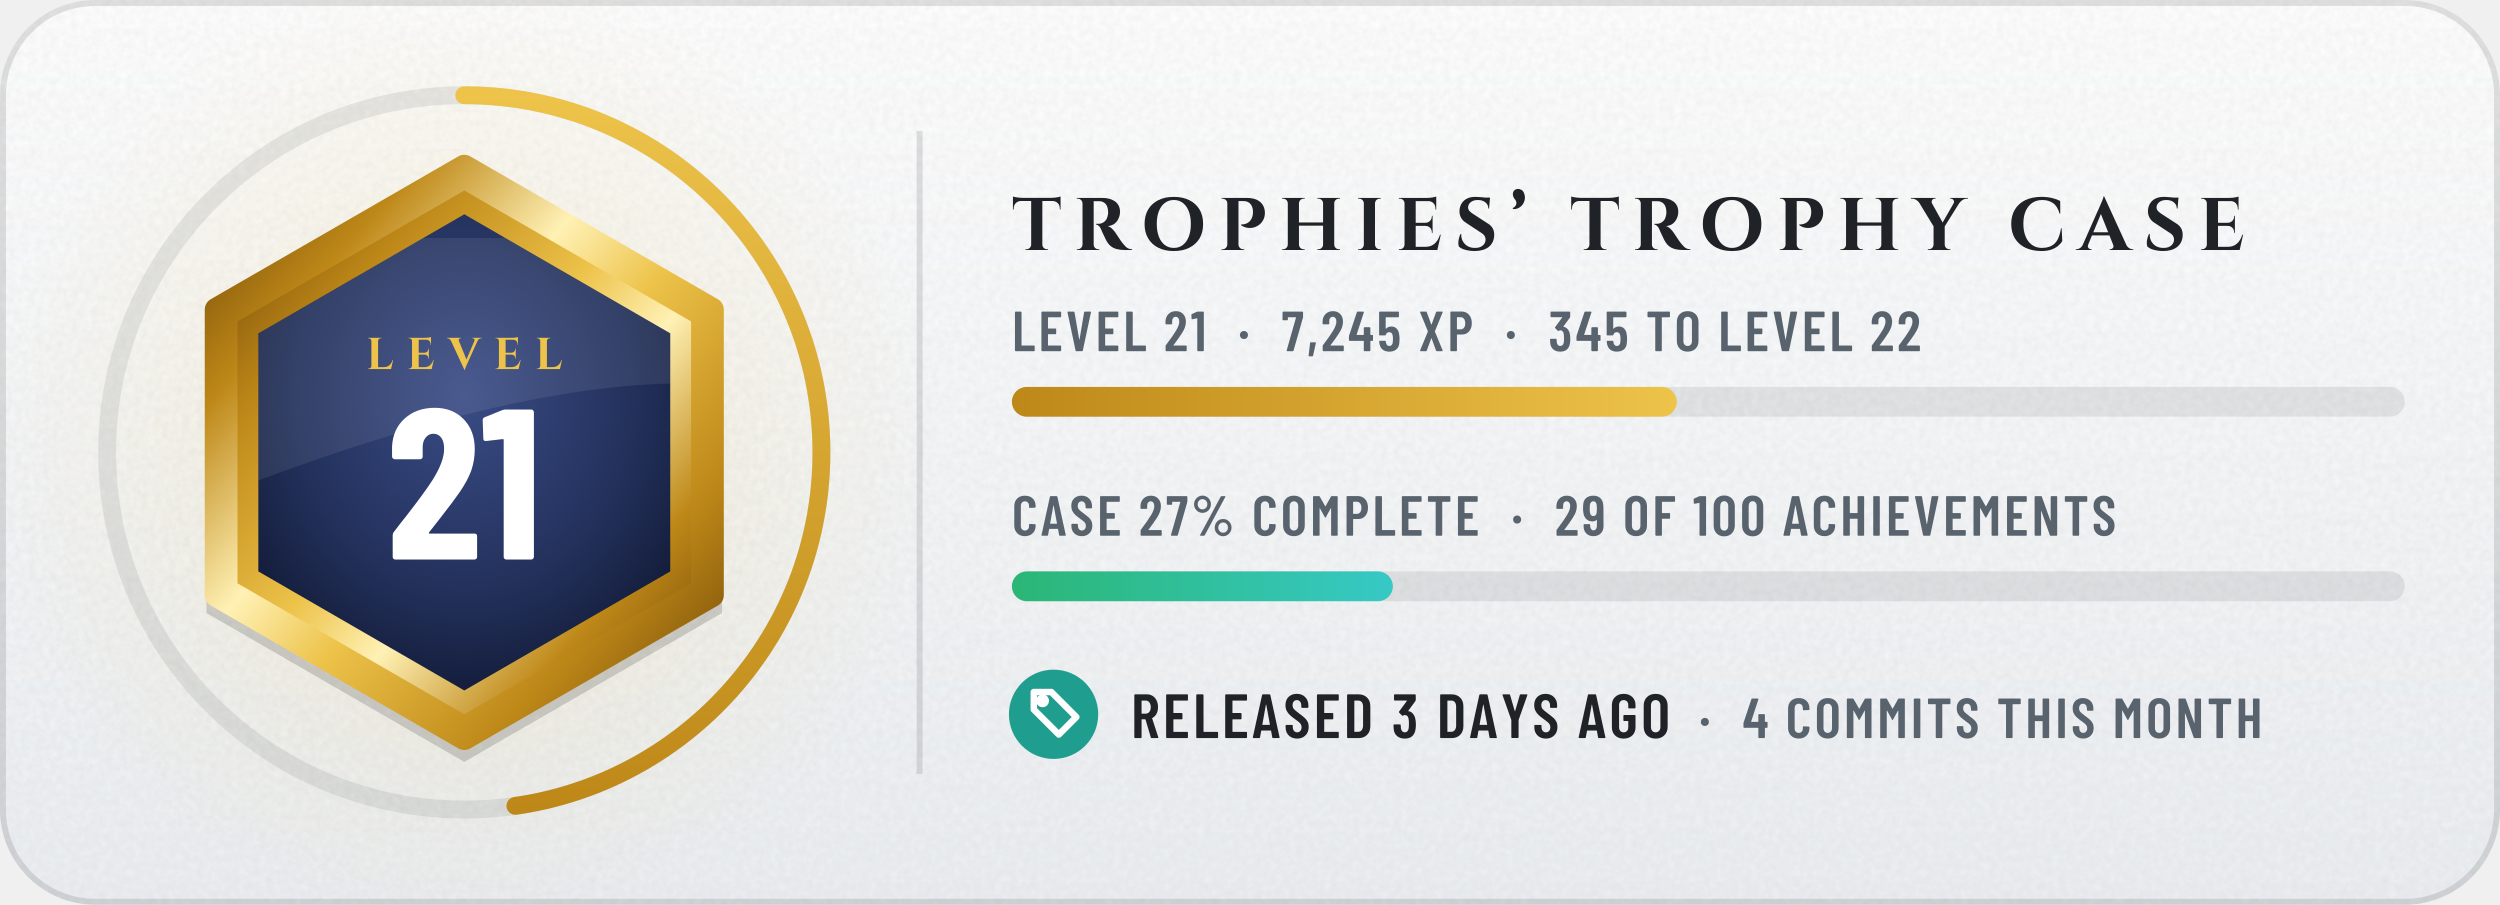
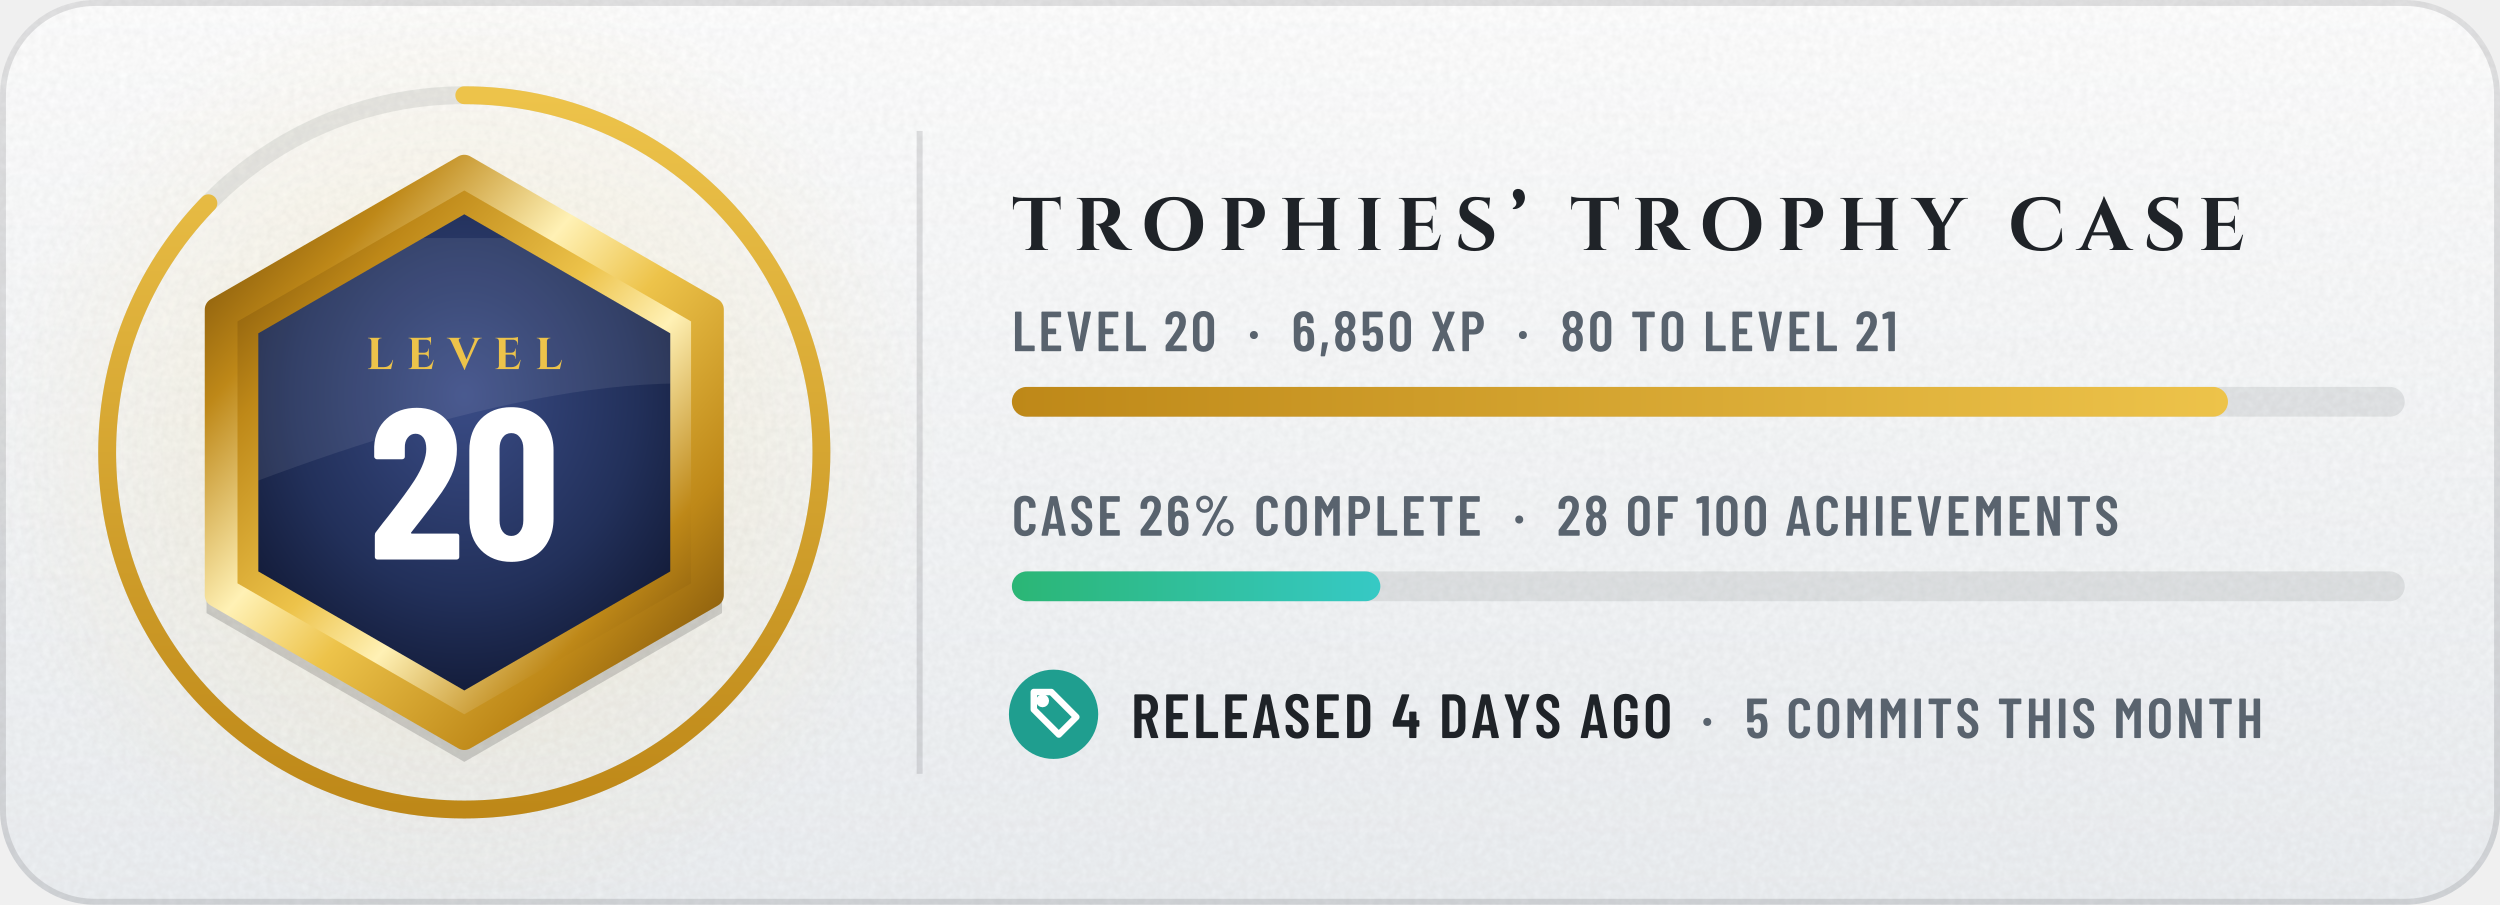
- <svg xmlns="http://www.w3.org/2000/svg" width="420" height="152" viewBox="0 0 420 152" role="img" aria-label="tannergolden/trophies: level 21, 7,245 XP, case 27% complete, released 3 days ago">
+ <svg xmlns="http://www.w3.org/2000/svg" width="420" height="152" viewBox="0 0 420 152" role="img" aria-label="tannergolden/trophies: level 20, 6,850 XP, case 26% complete, released 4 days ago">
  <style>@keyframes tw{0%,100%{opacity:.15;transform:scale(.45)}50%{opacity:1;transform:scale(1)}}.sp{transform-box:fill-box;transform-origin:center;animation:tw 3.4s ease-in-out infinite}@keyframes sh{0%{transform:translateX(-110px)}38%,100%{transform:translateX(200px)}}.sh{animation:sh 6.5s ease-in-out infinite}@keyframes fl{0%,100%{transform:translateY(0)}50%{transform:translateY(-3px)}}.fl{animation:fl 5s ease-in-out infinite}@media (prefers-reduced-motion:reduce){.sp,.fl{animation:none}.sh,.bu{display:none}}</style>
  <defs>
    <linearGradient id="bg" x1="0" y1="0" x2="0" y2="1">
      <stop offset="0" stop-color="#FFFFFF" />
      <stop offset="1" stop-color="#EDF0F3" />
    </linearGradient>
    <clipPath id="card">
      <rect width="420" height="152" rx="16" />
    </clipPath>
    <filter id="grain" x="0" y="0" width="100%" height="100%">
      <feTurbulence type="fractalNoise" baseFrequency=".85" numOctaves="2" stitchTiles="stitch" />
      <feColorMatrix values="0 0 0 0 0 0 0 0 0 0 0 0 0 0 0 0 0 0 .05 0" />
    </filter>
    <radialGradient id="glow" cx=".5" cy=".5" r=".5">
      <stop offset="0" stop-color="#EDC34A" stop-opacity="0.19" />
      <stop offset="1" stop-color="#EDC34A" stop-opacity="0" />
    </radialGradient>
    <linearGradient id="mh" x1="0" y1="0" x2="1" y2="0">
      <stop offset="0" stop-color="#6B4306" />
      <stop offset="0.2" stop-color="#BE8818" />
      <stop offset="0.4" stop-color="#FFF1B5" />
      <stop offset="0.54" stop-color="#EDC34A" />
      <stop offset="0.78" stop-color="#BE8818" />
      <stop offset="1" stop-color="#6B4306" />
    </linearGradient>
    <linearGradient id="md" x1="0" y1="0" x2="1" y2="1">
      <stop offset="0" stop-color="#6B4306" />
      <stop offset="0.2" stop-color="#BE8818" />
      <stop offset="0.4" stop-color="#FFF1B5" />
      <stop offset="0.54" stop-color="#EDC34A" />
      <stop offset="0.78" stop-color="#BE8818" />
      <stop offset="1" stop-color="#6B4306" />
    </linearGradient>
    <linearGradient id="mdr" x1="1" y1="1" x2="0" y2="0">
      <stop offset="0" stop-color="#6B4306" />
      <stop offset="0.2" stop-color="#BE8818" />
      <stop offset="0.4" stop-color="#FFF1B5" />
      <stop offset="0.54" stop-color="#EDC34A" />
      <stop offset="0.78" stop-color="#BE8818" />
      <stop offset="1" stop-color="#6B4306" />
    </linearGradient>
    <linearGradient id="dia" x1="0" y1="0" x2="1" y2="0">
      <stop offset="0" stop-color="#2F7DD1" />
      <stop offset=".5" stop-color="#7B61E0" />
      <stop offset="1" stop-color="#C2449A" />
    </linearGradient>
    <linearGradient id="pb" x1="0" y1="0" x2="1" y2="0">
      <stop offset="0" stop-color="#8FA6C0" />
      <stop offset="1" stop-color="#D3E4F4" />
    </linearGradient>
    <linearGradient id="shg" x1="0" y1="0" x2="1" y2="0">
      <stop offset="0" stop-color="#FFFFFF" stop-opacity="0" />
      <stop offset=".5" stop-color="#FFFFFF" stop-opacity=".6" />
      <stop offset="1" stop-color="#FFFFFF" stop-opacity="0" />
    </linearGradient>
    <radialGradient id="en" cx=".5" cy=".38" r=".7">
      <stop offset="0" stop-color="#3A4C86" />
      <stop offset=".6" stop-color="#22305A" />
      <stop offset="1" stop-color="#0F1630" />
    </radialGradient>
    <linearGradient id="xp" x1="0" y1="0" x2="1" y2="0">
      <stop offset="0" stop-color="#BE8818" />
      <stop offset="1" stop-color="#EDC34A" />
    </linearGradient>
    <linearGradient id="cp" x1="0" y1="0" x2="1" y2="0">
      <stop offset="0" stop-color="#2BB675" />
      <stop offset="1" stop-color="#36C9C5" />
    </linearGradient>
    <clipPath id="enc">
      <polygon points="78,36 112.6,56 112.6,96 78,116 43.4,96 43.4,56" />
    </clipPath>
  </defs>
  <g clip-path="url(#card)">
    <rect width="420" height="152" fill="url(#bg)" />
    <rect width="420" height="152" filter="url(#grain)" />
  </g>
  <rect x=".5" y=".5" width="419" height="151" rx="15.5" fill="none" stroke="#1F2328" stroke-opacity=".13" />
  <circle cx="78" cy="76" r="80" fill="url(#glow)" />
  <circle cx="78" cy="76" r="60" fill="none" stroke="#1F2328" stroke-opacity=".09" stroke-width="3" />
-   <circle cx="78" cy="76" r="60" fill="none" stroke="url(#xp)" stroke-width="3" stroke-linecap="round" stroke-dasharray="179.9 377" transform="rotate(-90 78 76)" />
+   <circle cx="78" cy="76" r="60" fill="none" stroke="url(#xp)" stroke-width="3" stroke-linecap="round" stroke-dasharray="329.1 377" transform="rotate(-90 78 76)" />
  <polygon points="78,28 121.3,53 121.3,103 78,128 34.7,103 34.7,53" fill="#000000" fill-opacity=".16" />
  <polygon points="78,28 119.6,52 119.6,100 78,124 36.4,100 36.4,52" fill="url(#md)" stroke="url(#md)" stroke-width="4" stroke-linejoin="round" />
  <polygon points="78,32 116.1,54 116.1,98 78,120 39.9,98 39.9,54" fill="url(#mdr)" />
  <polygon points="78,36 112.6,56 112.6,96 78,116 43.4,96 43.4,56" fill="url(#en)" />
  <g clip-path="url(#enc)">
    <path d="M30 40H130V66C104 60 64 72 30 86Z" fill="#FFFFFF" fill-opacity=".08" />
    <g transform="skewX(-18)">
      <rect class="sh" x="30" y="20" width="16" height="120" fill="url(#shg)" opacity=".5" />
    </g>
  </g>
  <g transform="translate(61.5 62) scale(0.0075 -0.0075)" fill="#EDC34A">
    <use href="#s76" x="0" />
    <use href="#s69" x="910" />
    <use href="#s86" x="1836" />
    <use href="#s69" x="2857" />
    <use href="#s76" x="3782" />
  </g>
-   <g transform="translate(65 94) scale(0.036 -0.036)" fill="#FFFFFF">
+   <g transform="translate(62 94) scale(0.036 -0.036)" fill="#FFFFFF">
    <use href="#n50" x="0" />
-     <use href="#n49" x="438" />
+     <use href="#n48" x="438" />
  </g>
  <rect x="154" y="22" width="1" height="108" fill="#1F2328" fill-opacity=".13" />
  <g transform="translate(170 42) scale(0.0125 -0.0125)" fill="#1F2328">
    <use href="#s84" x="0" />
    <use href="#s82" x="827" />
    <use href="#s79" x="1734" />
    <use href="#s80" x="2773" />
    <use href="#s72" x="3589" />
    <use href="#s73" x="4611" />
    <use href="#s69" x="5158" />
    <use href="#s83" x="5950" />
    <use href="#s8217" x="6688" />
    <use href="#s84" x="7503" />
    <use href="#s82" x="8330" />
    <use href="#s79" x="9237" />
    <use href="#s80" x="10276" />
    <use href="#s72" x="11092" />
    <use href="#s89" x="12114" />
    <use href="#s67" x="13386" />
    <use href="#s65" x="14326" />
    <use href="#s83" x="15203" />
    <use href="#s69" x="15941" />
  </g>
  <g transform="translate(170 59) scale(0.0095 -0.0095)" fill="#59636E">
    <use href="#m76" x="0" />
    <use href="#m69" x="468" />
    <use href="#m86" x="955" />
    <use href="#m69" x="1479" />
    <use href="#m76" x="1967" />
    <use href="#m50" x="2687" />
-     <use href="#m49" x="3164" />
-     <use href="#m183" x="3996" />
-     <use href="#m55" x="4769" />
-     <use href="#m44" x="5214" />
-     <use href="#m50" x="5465" />
-     <use href="#m52" x="5943" />
-     <use href="#m53" x="6455" />
-     <use href="#m88" x="7188" />
-     <use href="#m80" x="7701" />
-     <use href="#m183" x="8716" />
-     <use href="#m51" x="9488" />
-     <use href="#m52" x="9967" />
-     <use href="#m53" x="10479" />
-     <use href="#m84" x="11212" />
-     <use href="#m79" x="11717" />
-     <use href="#m76" x="12489" />
-     <use href="#m69" x="12956" />
-     <use href="#m86" x="13444" />
-     <use href="#m69" x="13968" />
-     <use href="#m76" x="14455" />
-     <use href="#m50" x="15176" />
-     <use href="#m50" x="15653" />
+     <use href="#m48" x="3164" />
+     <use href="#m183" x="4172" />
+     <use href="#m54" x="4945" />
+     <use href="#m44" x="5427" />
+     <use href="#m56" x="5678" />
+     <use href="#m53" x="6165" />
+     <use href="#m48" x="6646" />
+     <use href="#m88" x="7401" />
+     <use href="#m80" x="7914" />
+     <use href="#m183" x="8929" />
+     <use href="#m56" x="9701" />
+     <use href="#m48" x="10188" />
+     <use href="#m84" x="10943" />
+     <use href="#m79" x="11448" />
+     <use href="#m76" x="12220" />
+     <use href="#m69" x="12688" />
+     <use href="#m86" x="13175" />
+     <use href="#m69" x="13699" />
+     <use href="#m76" x="14187" />
+     <use href="#m50" x="14907" />
+     <use href="#m49" x="15385" />
  </g>
  <rect x="170" y="65" width="234" height="5" rx="2.5" fill="#1F2328" fill-opacity=".09" />
-   <rect x="170" y="65" width="111.7" height="5" rx="2.5" fill="url(#xp)" />
+   <rect x="170" y="65" width="204.3" height="5" rx="2.5" fill="url(#xp)" />
  <g transform="translate(170 90) scale(0.0095 -0.0095)" fill="#59636E">
    <use href="#m67" x="0" />
    <use href="#m65" x="510" />
    <use href="#m83" x="1018" />
    <use href="#m69" x="1505" />
    <use href="#m50" x="2245" />
-     <use href="#m55" x="2723" />
-     <use href="#m37" x="3167" />
-     <use href="#m67" x="4245" />
-     <use href="#m79" x="4754" />
-     <use href="#m77" x="5274" />
-     <use href="#m80" x="5865" />
-     <use href="#m76" x="6374" />
-     <use href="#m69" x="6842" />
-     <use href="#m84" x="7329" />
-     <use href="#m69" x="7834" />
-     <use href="#m183" x="8827" />
-     <use href="#m50" x="9600" />
-     <use href="#m57" x="10078" />
-     <use href="#m79" x="10806" />
-     <use href="#m70" x="11325" />
-     <use href="#m49" x="12046" />
-     <use href="#m48" x="12372" />
-     <use href="#m48" x="12875" />
-     <use href="#m65" x="13630" />
-     <use href="#m67" x="14139" />
-     <use href="#m72" x="14648" />
-     <use href="#m73" x="15178" />
-     <use href="#m69" x="15455" />
-     <use href="#m86" x="15942" />
-     <use href="#m69" x="16466" />
-     <use href="#m77" x="16954" />
-     <use href="#m69" x="17544" />
-     <use href="#m78" x="18032" />
-     <use href="#m84" x="18592" />
-     <use href="#m83" x="19096" />
+     <use href="#m54" x="2723" />
+     <use href="#m37" x="3204" />
+     <use href="#m67" x="4282" />
+     <use href="#m79" x="4791" />
+     <use href="#m77" x="5311" />
+     <use href="#m80" x="5902" />
+     <use href="#m76" x="6411" />
+     <use href="#m69" x="6879" />
+     <use href="#m84" x="7366" />
+     <use href="#m69" x="7871" />
+     <use href="#m183" x="8864" />
+     <use href="#m50" x="9637" />
+     <use href="#m56" x="10115" />
+     <use href="#m79" x="10854" />
+     <use href="#m70" x="11373" />
+     <use href="#m49" x="12094" />
+     <use href="#m48" x="12420" />
+     <use href="#m48" x="12923" />
+     <use href="#m65" x="13678" />
+     <use href="#m67" x="14187" />
+     <use href="#m72" x="14696" />
+     <use href="#m73" x="15226" />
+     <use href="#m69" x="15503" />
+     <use href="#m86" x="15990" />
+     <use href="#m69" x="16514" />
+     <use href="#m77" x="17002" />
+     <use href="#m69" x="17592" />
+     <use href="#m78" x="18080" />
+     <use href="#m84" x="18640" />
+     <use href="#m83" x="19144" />
  </g>
  <rect x="170" y="96" width="234" height="5" rx="2.5" fill="#1F2328" fill-opacity=".09" />
-   <rect x="170" y="96" width="64" height="5" rx="2.5" fill="url(#cp)" />
+   <rect x="170" y="96" width="61.9" height="5" rx="2.5" fill="url(#cp)" />
  <circle cx="177" cy="120" r="7.5" fill="#1F9E8F" />
  <g transform="translate(172 115) scale(0.42)" fill="none" stroke="#FFFFFF" stroke-width="2.6" stroke-linecap="round" stroke-linejoin="round">
    <path d="M11 3H4v7l10 10 7-7z" />
    <circle cx="7.5" cy="6.5" r="1.3" />
  </g>
  <g transform="translate(190 124) scale(0.0105 -0.0105)" fill="#1F2328">
    <use href="#m82" x="0" />
    <use href="#m69" x="509" />
    <use href="#m76" x="991" />
    <use href="#m69" x="1454" />
    <use href="#m65" x="1936" />
    <use href="#m83" x="2440" />
    <use href="#m69" x="2922" />
    <use href="#m68" x="3404" />
-     <use href="#m51" x="4172" />
-     <use href="#m68" x="4893" />
-     <use href="#m65" x="5412" />
-     <use href="#m89" x="5916" />
-     <use href="#m83" x="6420" />
-     <use href="#m65" x="7149" />
-     <use href="#m71" x="7653" />
-     <use href="#m79" x="8162" />
-   </g>
-   <g transform="translate(280.6 124) scale(0.0095 -0.0095)" fill="#59636E">
+     <use href="#m52" x="4172" />
+     <use href="#m68" x="4926" />
+     <use href="#m65" x="5445" />
+     <use href="#m89" x="5949" />
+     <use href="#m83" x="6453" />
+     <use href="#m65" x="7182" />
+     <use href="#m71" x="7686" />
+     <use href="#m79" x="8195" />
+   </g>
+   <g transform="translate(281 124) scale(0.0095 -0.0095)" fill="#59636E">
    <use href="#m183" x="505" />
-     <use href="#m52" x="1278" />
-     <use href="#m67" x="2042" />
-     <use href="#m79" x="2552" />
-     <use href="#m77" x="3072" />
-     <use href="#m77" x="3662" />
-     <use href="#m73" x="4253" />
-     <use href="#m84" x="4530" />
-     <use href="#m83" x="5034" />
-     <use href="#m84" x="5773" />
-     <use href="#m72" x="6278" />
-     <use href="#m73" x="6808" />
-     <use href="#m83" x="7084" />
-     <use href="#m77" x="7824" />
-     <use href="#m79" x="8414" />
-     <use href="#m78" x="8934" />
-     <use href="#m84" x="9494" />
-     <use href="#m72" x="9998" />
+     <use href="#m53" x="1278" />
+     <use href="#m67" x="2011" />
+     <use href="#m79" x="2521" />
+     <use href="#m77" x="3041" />
+     <use href="#m77" x="3631" />
+     <use href="#m73" x="4222" />
+     <use href="#m84" x="4499" />
+     <use href="#m83" x="5003" />
+     <use href="#m84" x="5742" />
+     <use href="#m72" x="6247" />
+     <use href="#m73" x="6777" />
+     <use href="#m83" x="7053" />
+     <use href="#m77" x="7793" />
+     <use href="#m79" x="8383" />
+     <use href="#m78" x="8903" />
+     <use href="#m84" x="9463" />
+     <use href="#m72" x="9967" />
  </g>
  <defs>
    <path id="m37" d="M54 557Q54 598 74 633Q94 668 128 688Q163 709 204 709Q244 709 278 688Q313 668 333 633Q353 598 353 557Q353 515 333 480Q313 445 279 424Q245 404 204 404Q163 404 128 424Q94 445 74 480Q54 515 54 557ZM162 14 526 692Q530 700 541 700H599Q606 700 608 696Q610 692 607 686L243 8Q239 0 228 0H170Q163 0 161 4Q159 8 162 14ZM289 557Q289 594 264 620Q239 647 204 647Q168 647 143 621Q118 595 118 557Q118 519 143 492Q168 466 204 466Q240 466 264 492Q289 519 289 557ZM419 144Q419 185 439 220Q459 255 493 276Q527 296 568 296Q609 296 643 276Q677 255 697 220Q717 185 717 144Q717 102 697 67Q677 32 643 12Q609 -9 568 -9Q527 -9 493 12Q459 32 439 67Q419 102 419 144ZM654 144Q654 182 629 208Q604 234 568 234Q532 234 507 208Q482 182 482 144Q482 106 507 80Q532 53 568 53Q604 53 629 80Q654 106 654 144Z" />
    <path id="m44" d="M33 -78 59 146Q60 157 71 157H151Q164 157 161 144L112 -80Q110 -91 99 -91H45Q39 -91 36 -88Q32 -84 33 -78Z" />
    <path id="m48" d="M38 183V517Q38 604 89 658Q140 711 224 711Q309 711 360 658Q412 604 412 517V183Q412 96 360 42Q309 -11 224 -11Q140 -11 89 42Q38 96 38 183ZM296 176V524Q296 563 276 586Q257 610 224 610Q192 610 173 586Q154 563 154 524V176Q154 137 173 114Q192 90 224 90Q257 90 276 114Q296 137 296 176Z" />
    <path id="m49" d="M122 700H218Q223 700 226 696Q230 693 230 688V12Q230 7 226 4Q223 0 218 0H126Q121 0 118 4Q114 7 114 12V576Q114 578 112 580Q111 582 109 581L27 565H24Q13 565 13 576L10 643Q10 653 18 657L107 697Q114 700 122 700Z" />
    <path id="m50" d="M173 100H392Q397 100 400 96Q404 93 404 88V12Q404 7 400 4Q397 0 392 0H43Q38 0 34 4Q31 7 31 12V92Q31 101 36 107L75 160Q114 212 152 266Q189 320 215 363Q273 459 273 522Q273 562 256 585Q238 608 209 608Q180 608 163 586Q146 563 147 526V487Q147 482 144 478Q140 475 135 475H41Q36 475 32 478Q29 482 29 487V530Q33 610 84 659Q134 708 214 708Q293 708 342 656Q390 605 390 521Q390 471 373 422Q356 373 319 317Q294 277 260 229Q225 181 214 166Q184 126 170 106Q168 104 169 102Q170 100 173 100Z" />
-     <path id="m51" d="M387 218Q387 169 380 134Q368 66 326 29Q283 -8 210 -8Q134 -8 86 32Q38 73 32 143Q30 165 28 207Q28 219 40 219H132Q144 219 144 207Q146 173 148 156Q153 125 169 108Q185 92 210 92Q234 92 250 108Q266 123 271 152Q276 182 276 230Q276 281 269 315Q263 341 248 355Q233 369 210 369Q195 369 183 360Q177 356 174 356Q172 356 166 360L119 408Q115 412 115 417Q115 421 118 425L243 595Q245 597 244 599Q242 601 239 601H49Q44 601 40 604Q37 608 37 613V688Q37 693 40 696Q44 700 49 700H373Q378 700 382 696Q385 693 385 688V609Q385 602 380 594L266 438Q262 432 268 431Q309 426 338 392Q368 358 378 307Q387 267 387 218Z" />
    <path id="m52" d="M443 275V194Q443 189 440 186Q436 182 431 182H401Q396 182 396 177V12Q396 7 392 4Q389 0 384 0H292Q287 0 284 4Q280 7 280 12V177Q280 182 275 182H29Q24 182 20 186Q17 189 17 194V259Q17 268 19 274L158 690Q161 700 171 700H271Q277 700 280 696Q283 693 281 686L153 293Q152 287 157 287H275Q280 287 280 292V412Q280 417 284 420Q287 424 292 424H384Q389 424 392 420Q396 417 396 412V292Q396 287 401 287H431Q436 287 440 284Q443 280 443 275Z" />
    <path id="m53" d="M400 216Q400 175 396 146Q391 72 344 32Q297 -8 219 -8Q145 -8 99 30Q53 68 43 144L40 172Q40 184 52 184H144Q156 184 157 172Q157 166 159 154Q171 92 219 92Q244 92 260 108Q275 124 280 153Q284 178 284 217Q284 254 278 281Q273 307 258 322Q242 336 219 336Q171 336 157 290Q154 279 144 279H51Q46 279 42 282Q39 286 39 291V688Q39 693 42 696Q46 700 51 700H377Q382 700 386 696Q389 693 389 688V612Q389 607 386 604Q382 600 377 600H160Q155 600 155 595V400Q155 397 157 396Q159 396 161 398Q178 416 202 426Q227 437 254 437Q314 437 350 398Q387 360 394 290Q400 259 400 216Z" />
-     <path id="m55" d="M90 13 255 594Q257 600 251 600H116Q111 600 111 595V559Q111 554 108 550Q104 547 99 547H28Q23 547 20 550Q16 554 16 559L17 688Q17 693 20 696Q24 700 29 700H368Q373 700 376 696Q380 693 380 688V607Q380 603 378 593L211 10Q208 0 197 0H100Q87 0 90 13Z" />
-     <path id="m57" d="M384 168Q384 87 334 40Q285 -8 204 -8Q128 -8 80 40Q32 88 32 168V193Q32 198 36 202Q39 205 44 205H136Q141 205 144 202Q148 198 148 193V174Q148 140 164 118Q181 95 204 95Q232 95 250 117Q267 139 267 174V276Q267 279 265 280Q263 281 261 279Q232 253 189 253Q120 253 77 297Q34 341 27 414Q22 447 22 484Q22 518 25 549Q29 625 76 666Q124 708 203 708Q276 708 322 670Q368 631 378 556Q383 526 383 493ZM267 476Q267 506 264 543Q253 609 204 609Q179 609 163 591Q147 573 142 540Q140 516 140 476Q140 439 145 405Q150 377 166 362Q181 347 204 347Q228 347 244 362Q259 378 263 408Q267 443 267 476Z" />
+     <path id="m54" d="M401 216Q401 193 399 151Q394 75 346 34Q299 -8 221 -8Q147 -8 101 30Q55 69 46 144Q40 171 40 207L39 532Q39 613 88 660Q138 708 219 708Q295 708 343 660Q391 612 391 532V507Q391 502 388 498Q384 495 379 495H287Q282 495 278 498Q275 502 275 507V526Q275 560 258 582Q242 605 219 605Q191 605 174 583Q156 561 156 526V423Q156 420 158 419Q160 418 162 420Q191 447 234 447Q303 447 346 403Q389 359 396 286Q401 253 401 216ZM284 224Q284 250 279 295Q267 353 220 353Q196 353 180 338Q165 322 160 292Q156 257 156 224Q156 195 159 157Q164 125 180 108Q195 91 220 91Q245 91 260 109Q276 127 281 160Q284 196 284 224Z" />
+     <path id="m56" d="M325 364Q358 345 375 306Q396 259 396 200Q396 147 380 107Q360 53 318 22Q275 -8 216 -8Q158 -8 116 22Q73 52 53 106Q38 148 38 200Q38 259 56 301Q71 341 109 363Q113 366 109 369Q76 390 58 427Q38 470 38 523Q38 581 58 620Q78 664 120 688Q161 712 216 712Q270 712 312 688Q353 665 374 621Q396 579 396 523Q396 471 376 429Q358 392 325 371Q319 367 325 364ZM159 559Q152 541 152 513Q152 483 162 456Q169 435 183 423Q197 411 216 411Q237 411 252 424Q266 436 273 459Q281 483 281 513Q281 547 271 568Q264 589 250 600Q236 612 216 612Q198 612 184 602Q171 591 164 573ZM281 206Q281 244 272 271Q266 295 252 308Q237 322 216 322Q195 322 180 308Q166 294 160 268Q152 242 152 208Q152 177 158 151Q163 123 178 108Q194 92 216 92Q239 92 255 108Q271 124 276 153Q281 180 281 206Z" />
    <path id="m65" d="M325 11 306 116Q306 121 300 121H154Q148 121 148 116L129 11Q128 0 116 0H25Q11 0 14 13L162 689Q164 700 175 700H281Q292 700 294 689L442 13V9Q442 0 431 0H338Q326 0 325 11ZM171 212H282Q288 212 287 217L229 533Q228 536 226 536Q224 536 223 533L166 217Q165 212 171 212Z" />
    <path id="m67" d="M42 180V521Q42 607 94 658Q145 708 230 708Q316 708 368 658Q420 607 420 521V509Q420 504 416 500Q413 496 408 496L315 492Q303 492 303 504V529Q303 564 283 586Q263 608 230 608Q198 608 178 586Q158 564 158 529V171Q158 136 178 114Q198 92 230 92Q263 92 283 114Q303 136 303 171V196Q303 201 306 204Q310 208 315 208L408 204Q413 204 416 200Q420 197 420 192V180Q420 95 368 44Q316 -8 230 -8Q145 -8 94 44Q42 95 42 180Z" />
    <path id="m68" d="M54 12V688Q54 693 58 696Q61 700 66 700H237Q323 700 374 648Q426 596 426 509V191Q426 104 374 52Q323 0 237 0H66Q61 0 58 4Q54 7 54 12ZM175 100 235 101Q268 101 288 128Q309 154 310 198V502Q310 547 290 574Q269 600 234 600H175Q170 600 170 595V105Q170 100 175 100Z" />
    <path id="m69" d="M391 600H175Q170 600 170 595V406Q170 401 175 401H303Q308 401 312 398Q315 394 315 389V312Q315 307 312 304Q308 300 303 300H175Q170 300 170 295V105Q170 100 175 100H391Q396 100 400 96Q403 93 403 88V12Q403 7 400 4Q396 0 391 0H66Q61 0 58 4Q54 7 54 12V688Q54 693 58 696Q61 700 66 700H391Q396 700 400 696Q403 693 403 688V612Q403 607 400 604Q396 600 391 600Z" />
    <path id="m70" d="M390 600H175Q170 600 170 595V406Q170 401 175 401H302Q307 401 310 398Q314 394 314 389V312Q314 307 310 304Q307 300 302 300H175Q170 300 170 295V12Q170 7 166 4Q163 0 158 0H66Q61 0 58 4Q54 7 54 12V688Q54 693 58 696Q61 700 66 700H390Q395 700 398 696Q402 693 402 688V612Q402 607 398 604Q395 600 390 600Z" />
    <path id="m71" d="M42 173V527Q42 609 94 658Q145 708 230 708Q315 708 368 658Q420 609 420 526V487Q420 482 416 478Q413 475 408 475H316Q311 475 308 478Q304 482 304 487V528Q304 564 284 586Q263 608 230 608Q197 608 177 586Q157 564 157 528V172Q157 136 177 114Q197 92 230 92Q263 92 284 114Q304 136 304 172V268Q304 273 299 273H238Q233 273 230 276Q226 280 226 285V358Q226 363 230 366Q233 370 238 370H408Q413 370 416 366Q420 363 420 358V173Q420 91 368 42Q315 -8 230 -8Q145 -8 94 42Q42 91 42 173Z" />
    <path id="m72" d="M319 700H411Q416 700 420 696Q423 693 423 688V12Q423 7 420 4Q416 0 411 0H319Q314 0 310 4Q307 7 307 12V295Q307 300 302 300H175Q170 300 170 295V12Q170 7 166 4Q163 0 158 0H66Q61 0 58 4Q54 7 54 12V688Q54 693 58 696Q61 700 66 700H158Q163 700 166 696Q170 693 170 688V406Q170 401 175 401H302Q307 401 307 406V688Q307 693 310 696Q314 700 319 700Z" />
    <path id="m73" d="M54 12V688Q54 693 58 696Q61 700 66 700H158Q163 700 166 696Q170 693 170 688V12Q170 7 166 4Q163 0 158 0H66Q61 0 58 4Q54 7 54 12Z" />
    <path id="m76" d="M54 12V688Q54 693 58 696Q61 700 66 700H158Q163 700 166 696Q170 693 170 688V105Q170 100 175 100H391Q396 100 400 96Q403 93 403 88V12Q403 7 400 4Q396 0 391 0H66Q61 0 58 4Q54 7 54 12Z" />
    <path id="m77" d="M383 700H475Q480 700 484 696Q487 693 487 688V12Q487 7 484 4Q480 0 475 0H383Q378 0 374 4Q371 7 371 12V484Q371 488 369 488Q367 488 365 485L278 327Q273 319 269 319Q265 319 260 327L173 485Q171 488 169 488Q167 488 167 484V12Q167 7 164 4Q160 0 155 0H63Q58 0 54 4Q51 7 51 12V688Q51 693 54 696Q58 700 63 700H155Q165 700 170 692L267 521Q270 517 273 521L368 692Q373 700 383 700Z" />
    <path id="m78" d="M350 700H441Q446 700 450 696Q453 693 453 688V12Q453 7 450 4Q446 0 441 0H336Q326 0 323 10L174 434Q173 437 170 436Q168 436 168 433L169 12Q169 7 166 4Q162 0 157 0H66Q61 0 58 4Q54 7 54 12V688Q54 693 58 696Q61 700 66 700H169Q179 700 182 690L332 269Q333 266 336 266Q338 267 338 270V688Q338 693 342 696Q345 700 350 700Z" />
    <path id="m79" d="M42 182V518Q42 604 94 656Q147 708 233 708Q319 708 372 656Q425 604 425 518V182Q425 96 372 44Q319 -8 233 -8Q147 -8 94 44Q42 96 42 182ZM309 177V523Q309 561 288 584Q267 608 233 608Q199 608 178 584Q158 561 158 523V177Q158 139 178 116Q199 92 233 92Q267 92 288 116Q309 139 309 177Z" />
    <path id="m80" d="M432 495Q432 405 384 350Q337 295 259 295H174Q169 295 169 290V12Q169 7 166 4Q162 0 157 0H65Q60 0 56 4Q53 7 53 12V689Q53 694 56 698Q60 701 65 701H253Q306 701 346 675Q387 649 410 602Q432 555 432 495ZM316 492Q316 542 294 572Q271 601 234 601H174Q169 601 169 596V391Q169 386 174 386H234Q271 386 294 414Q316 443 316 492Z" />
    <path id="m82" d="M318 10 233 297Q231 301 228 301H175Q170 301 170 296V12Q170 7 166 4Q163 0 158 0H66Q61 0 58 4Q54 7 54 12V688Q54 693 58 696Q61 700 66 700H254Q307 700 348 674Q388 649 410 602Q433 556 433 496Q433 434 409 389Q385 344 342 321Q338 320 339 315L437 14Q438 12 438 9Q438 0 427 0H331Q321 0 318 10ZM170 595V396Q170 391 175 391H236Q272 391 294 419Q317 447 317 495Q317 543 294 572Q272 600 236 600H175Q170 600 170 595Z" />
    <path id="m83" d="M34 173V199Q34 204 38 208Q41 211 46 211H137Q142 211 146 208Q149 204 149 199V179Q149 140 168 116Q188 92 219 92Q250 92 270 114Q290 137 290 174Q290 200 279 219Q268 238 248 255Q228 272 184 304Q134 340 104 368Q73 396 52 436Q32 475 32 527Q32 610 82 659Q132 708 214 708Q297 708 348 656Q399 605 399 520V496Q399 491 396 488Q392 484 387 484H297Q292 484 288 488Q285 491 285 496V522Q285 561 266 584Q246 608 214 608Q184 608 165 586Q146 565 146 527Q146 491 166 466Q187 441 247 397Q308 352 339 324Q370 295 387 261Q404 227 404 180Q404 95 353 44Q302 -8 219 -8Q136 -8 85 42Q34 92 34 173Z" />
    <path id="m84" d="M425 688V612Q425 607 422 604Q418 600 413 600H286Q281 600 281 595V12Q281 7 278 4Q274 0 269 0H177Q172 0 168 4Q165 7 165 12V595Q165 600 160 600H40Q35 600 32 604Q28 607 28 612V688Q28 693 32 696Q35 700 40 700H413Q418 700 422 696Q425 693 425 688Z" />
    <path id="m86" d="M171 11 28 687 27 691Q27 700 38 700H139Q151 700 152 689L235 208Q236 205 238 205Q240 205 241 208L322 689Q323 700 335 700H433Q446 700 443 687L299 11Q297 0 286 0H184Q173 0 171 11Z" />
    <path id="m88" d="M31 14 168 347Q169 350 168 353L31 686Q30 688 30 692Q30 700 40 700H135Q145 700 148 690L228 473Q229 470 231 470Q233 470 234 473L313 690Q316 700 326 700H420Q427 700 429 696Q431 692 429 686L292 353Q291 350 292 347L429 14Q430 12 430 8Q430 0 420 0H327Q316 0 313 10L234 226Q233 229 231 229Q229 229 228 226L148 10Q145 0 134 0H40Q33 0 31 4Q29 8 31 14Z" />
    <path id="m89" d="M170 13V286L169 292L30 686Q29 688 29 691Q29 700 40 700H136Q147 700 150 690L225 433Q226 430 228 430Q230 430 231 433L306 690Q309 700 320 700H416Q422 700 425 696Q428 693 426 686L287 292L286 286V13Q286 8 282 4Q279 1 274 1H182Q177 1 174 4Q170 8 170 13Z" />
    <path id="m183" d="M37 286Q37 317 57 337Q77 357 108 357Q139 357 158 337Q178 317 178 286Q178 255 158 235Q138 215 108 215Q77 215 57 235Q37 255 37 286Z" />
-     <path id="n49" d="M115 700H236Q241 700 244 696Q248 693 248 688V12Q248 7 244 4Q241 0 236 0H119Q114 0 110 4Q107 7 107 12V558Q107 562 102 562L25 553H23Q12 553 12 564L9 650Q9 660 18 664L100 697Q108 700 115 700Z" />
+     <path id="n48" d="M30 191V509Q30 600 84 656Q138 711 226 711Q284 711 329 686Q374 661 398 615Q423 569 423 509V191Q423 131 398 85Q374 39 329 14Q284 -11 226 -11Q138 -11 84 44Q30 100 30 191ZM282 183V517Q282 550 266 570Q251 590 226 590Q201 590 186 570Q171 550 171 517V183Q171 150 186 130Q201 110 226 110Q251 110 266 130Q282 150 282 183Z" />
    <path id="n50" d="M200 121H409Q414 121 418 118Q421 114 421 109V12Q421 7 418 4Q414 0 409 0H39Q34 0 30 4Q27 7 27 12V113Q27 122 32 128Q72 181 88 200Q176 313 213 371Q267 457 267 516Q267 550 254 568Q240 587 217 587Q194 587 180 568Q166 550 167 521V480Q167 475 164 472Q160 468 155 468H36Q31 468 28 472Q24 475 24 480V527Q28 609 83 658Q138 708 223 708Q307 708 358 655Q410 602 410 515Q410 463 394 416Q377 369 340 315Q312 274 244 187L197 127Q195 125 196 123Q197 121 200 121Z" />
    <path id="s65" d="M354 720 656 60Q671 36 690 25Q714 10 737 10H745V0H427V10H436Q456 10 471 26Q486 43 474 73L425 196H190L138 69Q132 52 136 39Q141 25 153 18Q165 10 177 10H186V0H-28V10H-19Q4 10 29 25Q48 36 62 60L296 589Q299 595 306 612Q314 628 322 649Q331 670 338 690Q345 709 345 720ZM208 238H408L310 484Z" />
    <path id="s67" d="M722 292 731 120Q709 83 672 53Q635 23 580 4Q525 -14 450 -14Q328 -13 236 30Q145 74 95 155Q45 236 45 351Q45 463 94 544Q143 626 234 670Q326 714 453 714Q533 714 596 698Q660 682 703 659L704 488H695Q668 587 607 630Q546 672 464 672Q384 672 327 633Q270 594 239 523Q208 452 208 353Q208 254 238 182Q267 110 322 70Q376 30 450 28Q527 28 580 53Q633 78 666 136Q698 194 714 292Z" />
    <path id="s69" d="M606 205 560 0H42V10H55Q81 10 100 28Q118 47 119 73V627Q118 653 100 672Q81 690 55 690H42V700H423Q445 700 470 703Q494 706 515 710Q536 714 545 718V543H535V555Q535 601 508 629Q484 653 447 657H269V366H401Q438 367 462 392Q486 416 486 453V460H496V230H486V238Q486 275 462 299Q438 323 401 324H269V43H400Q450 43 488 62Q526 82 553 118Q580 155 596 205Z" />
    <path id="s72" d="M119 73V627Q118 653 100 672Q81 690 55 690H42V700H346V690H333Q307 690 288 672Q270 653 269 627V370H593V627Q593 653 574 672Q555 690 529 690H516V700H820V690H807Q781 690 762 672Q744 653 743 627V73Q744 47 762 28Q781 10 807 10H820V0H516V10H529Q555 10 574 28Q593 47 593 73V327H269V73Q270 47 288 28Q307 10 333 10H346V0H42V10H55Q81 10 100 28Q118 47 119 73Z" />
    <path id="s73" d="M119 73V627Q118 653 100 672Q81 690 55 690H42V700H346V690H333Q307 690 288 672Q270 653 269 627V73Q270 47 288 28Q307 10 333 10H346V0H42V10H55Q81 10 100 28Q118 47 119 73Z" />
    <path id="s76" d="M606 205 560 0H42V10H55Q81 10 100 28Q118 47 119 73V627Q118 653 100 672Q81 690 55 690H42V700H346V690H333Q307 690 288 672Q270 653 269 627V43H400Q450 43 488 62Q526 82 553 118Q580 155 596 205Z" />
    <path id="s79" d="M442 714Q562 714 650 670Q739 625 788 544Q836 463 836 350Q836 238 788 156Q739 75 650 30Q562 -14 442 -14Q322 -14 234 30Q145 75 97 156Q49 237 49 350Q49 462 97 544Q145 625 234 670Q322 714 442 714ZM442 28Q513 28 564 68Q615 107 643 179Q671 251 671 350Q671 449 643 521Q615 593 564 632Q513 672 442 672Q372 672 320 632Q269 593 241 521Q213 449 213 350Q213 251 241 179Q269 107 320 68Q372 28 442 28Z" />
    <path id="s80" d="M122 73V627Q122 653 103 672Q84 690 58 690H46L45 700H379Q465 700 518 675Q572 650 598 606Q625 563 627 508Q629 457 610 415Q591 373 558 345Q525 317 482 304Q440 292 394 298Q349 305 306 333V343H319Q331 343 350 347Q370 351 392 362Q413 373 432 396Q451 419 461 457Q465 470 466 486Q468 503 467 517Q466 581 432 620Q399 658 338 658H272V73Q273 47 292 28Q310 10 336 10H349V0H45V10H58Q84 10 102 28Q121 47 122 73Z" />
    <path id="s82" d="M122 73V627Q121 653 102 672Q84 690 58 690H45V700H388Q433 700 476 690Q519 680 552 658Q586 636 606 600Q626 564 626 511Q626 469 608 428Q591 386 555 356Q519 327 462 321Q494 311 520 285Q547 259 564 233Q565 231 576 215Q586 199 602 176Q617 152 634 128Q651 104 665 86Q687 59 705 42Q723 26 743 18Q763 11 789 10V0H691Q637 0 593 10Q549 19 515 42Q481 65 456 104Q448 116 438 134Q429 153 419 174Q409 195 400 214Q390 234 383 250Q376 266 373 275Q360 307 342 323Q325 339 305 342V352H336Q363 352 388 363Q414 374 434 399Q454 424 462 468Q464 477 466 489Q467 501 466 516Q463 588 430 622Q397 655 348 656Q334 657 318 656Q301 656 288 656H272V73Q272 47 291 28Q310 10 336 10H348V0H45V10H58Q84 10 102 28Q121 47 122 73Z" />
    <path id="s83" d="M277 714Q297 714 326 712Q356 710 388 707Q399 705 409 704H476L475 692Q475 692 475 692L463 557H453Q453 609 414 640Q376 672 312 672Q254 672 218 644Q183 616 181 576Q180 546 200 524Q220 502 251 483L442 359Q488 333 512 291Q535 249 532 193Q527 95 457 40Q387 -14 267 -14Q223 -14 182 -6Q140 1 108 14Q76 28 57 47Q49 69 50 100Q51 131 60 163Q68 195 81 216H90Q86 165 108 122Q131 78 174 52Q218 27 278 28Q344 29 380 62Q416 94 416 140Q416 171 398 196Q379 221 337 244L162 360Q109 390 85 437Q61 484 66 539Q71 591 97 630Q123 670 168 692Q214 714 277 714Z" />
    <path id="s84" d="M654 719V544L644 545V556Q644 603 616 630Q589 658 542 659H409V73Q410 47 428 28Q447 10 473 10H486V0H182V10H195Q221 10 240 28Q258 47 259 73V659H125Q79 658 52 630Q24 603 24 556V545L14 544V719Q24 715 44 711Q65 707 90 704Q115 701 136 701H532Q554 701 578 704Q603 707 624 711Q645 715 654 719Z" />
    <path id="s86" d="M368 -20 68 627Q52 661 28 676Q3 690 -20 690H-28V700H290V690H281Q262 690 248 674Q233 657 244 627L413 214L589 627Q602 657 586 674Q570 690 551 690H542V700H756V690H747Q725 690 700 676Q676 661 660 627H659L426 111Q424 105 416 88Q409 72 400 51Q391 30 384 10Q378 -9 377 -20Z" />
    <path id="s89" d="M543 628Q552 642 548 656Q544 671 533 680Q522 690 508 690H496V700H735V690H721Q690 690 662 672Q635 654 620 631H619L423 318V73Q423 47 442 28Q461 10 487 10H499V0H196V10H209Q235 10 254 28Q272 47 273 73V318L83 631Q69 654 42 672Q15 690 -17 690H-31V700H300V690H287Q265 690 254 670Q242 650 251 629L395 369L543 628ZM367 322H368Z" />
    <path id="s8217" d="M65 803Q83 819 108 821Q133 823 156 810Q180 798 192 771Q211 730 206 688Q200 647 178 614Q155 581 120 564Q86 546 46 551L43 564Q67 573 80 593Q94 613 92 638Q90 662 68 686Q55 703 48 724Q42 746 46 767Q50 788 65 803Z" />
  </defs>
</svg>
